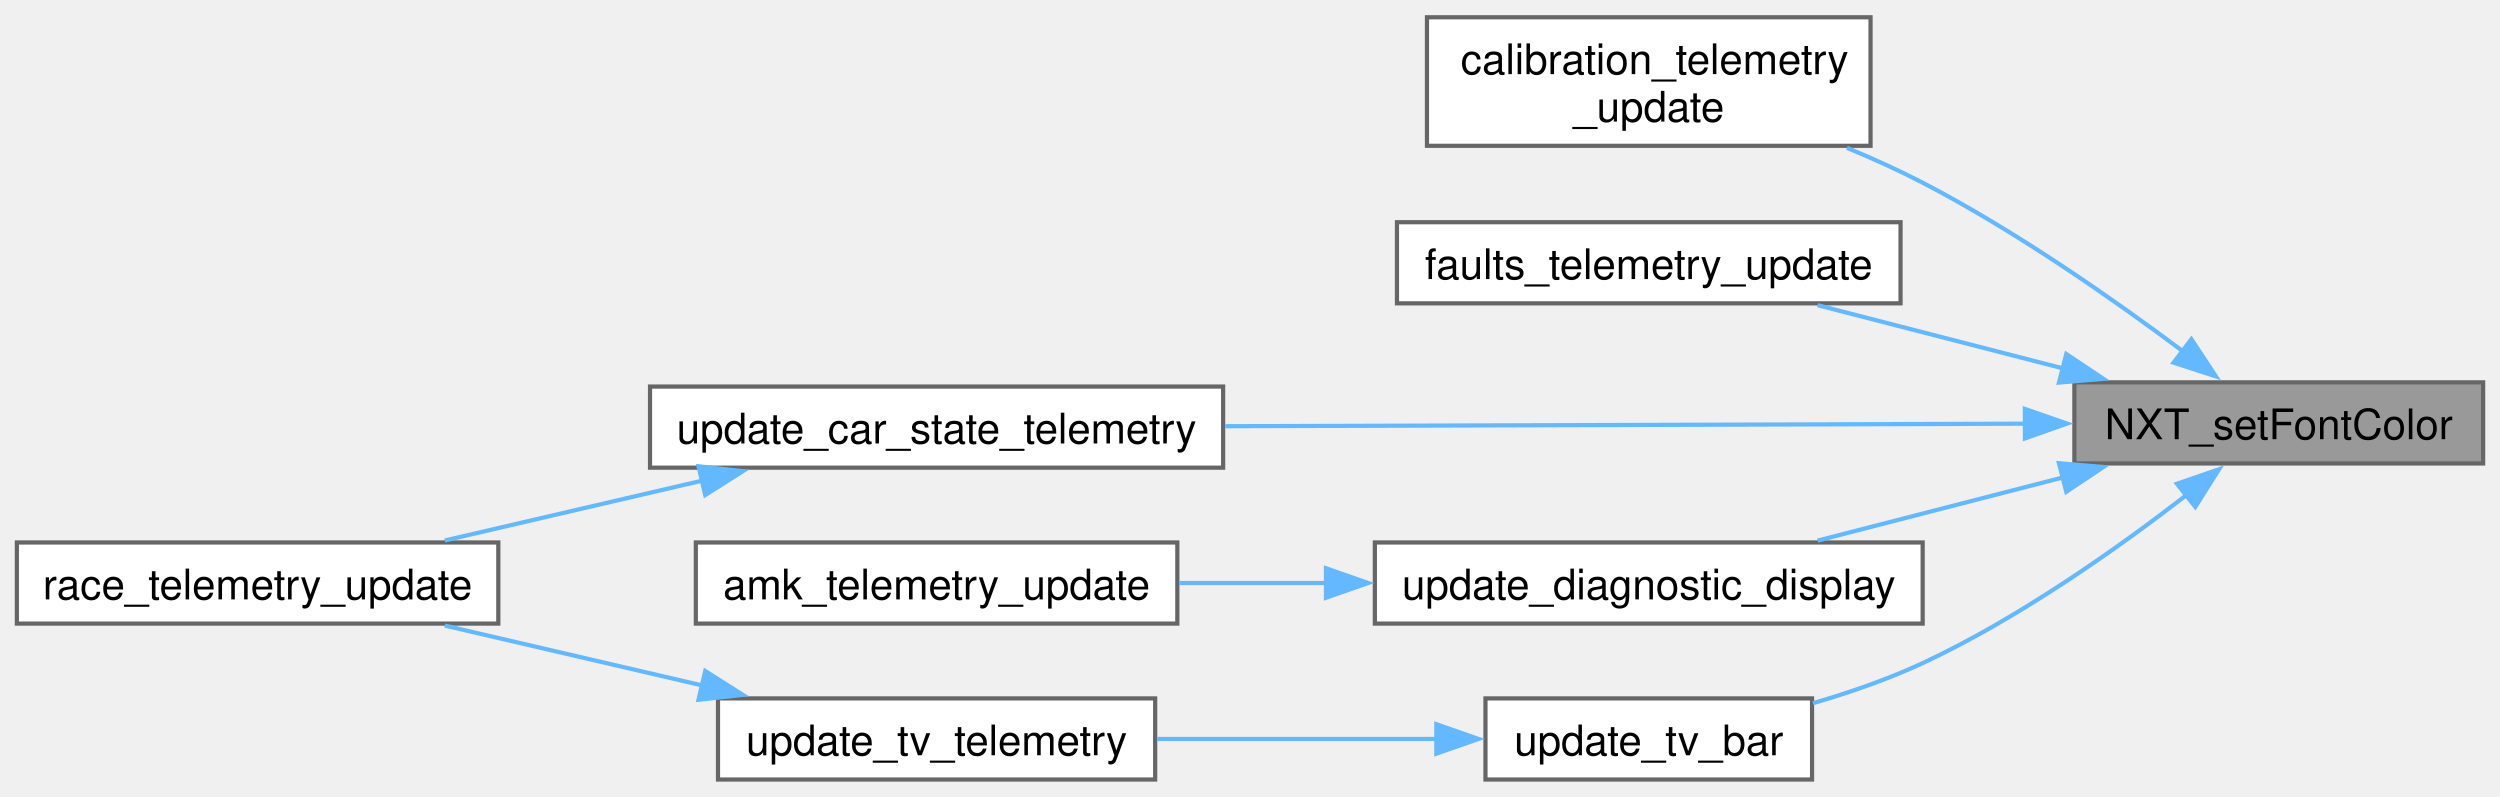
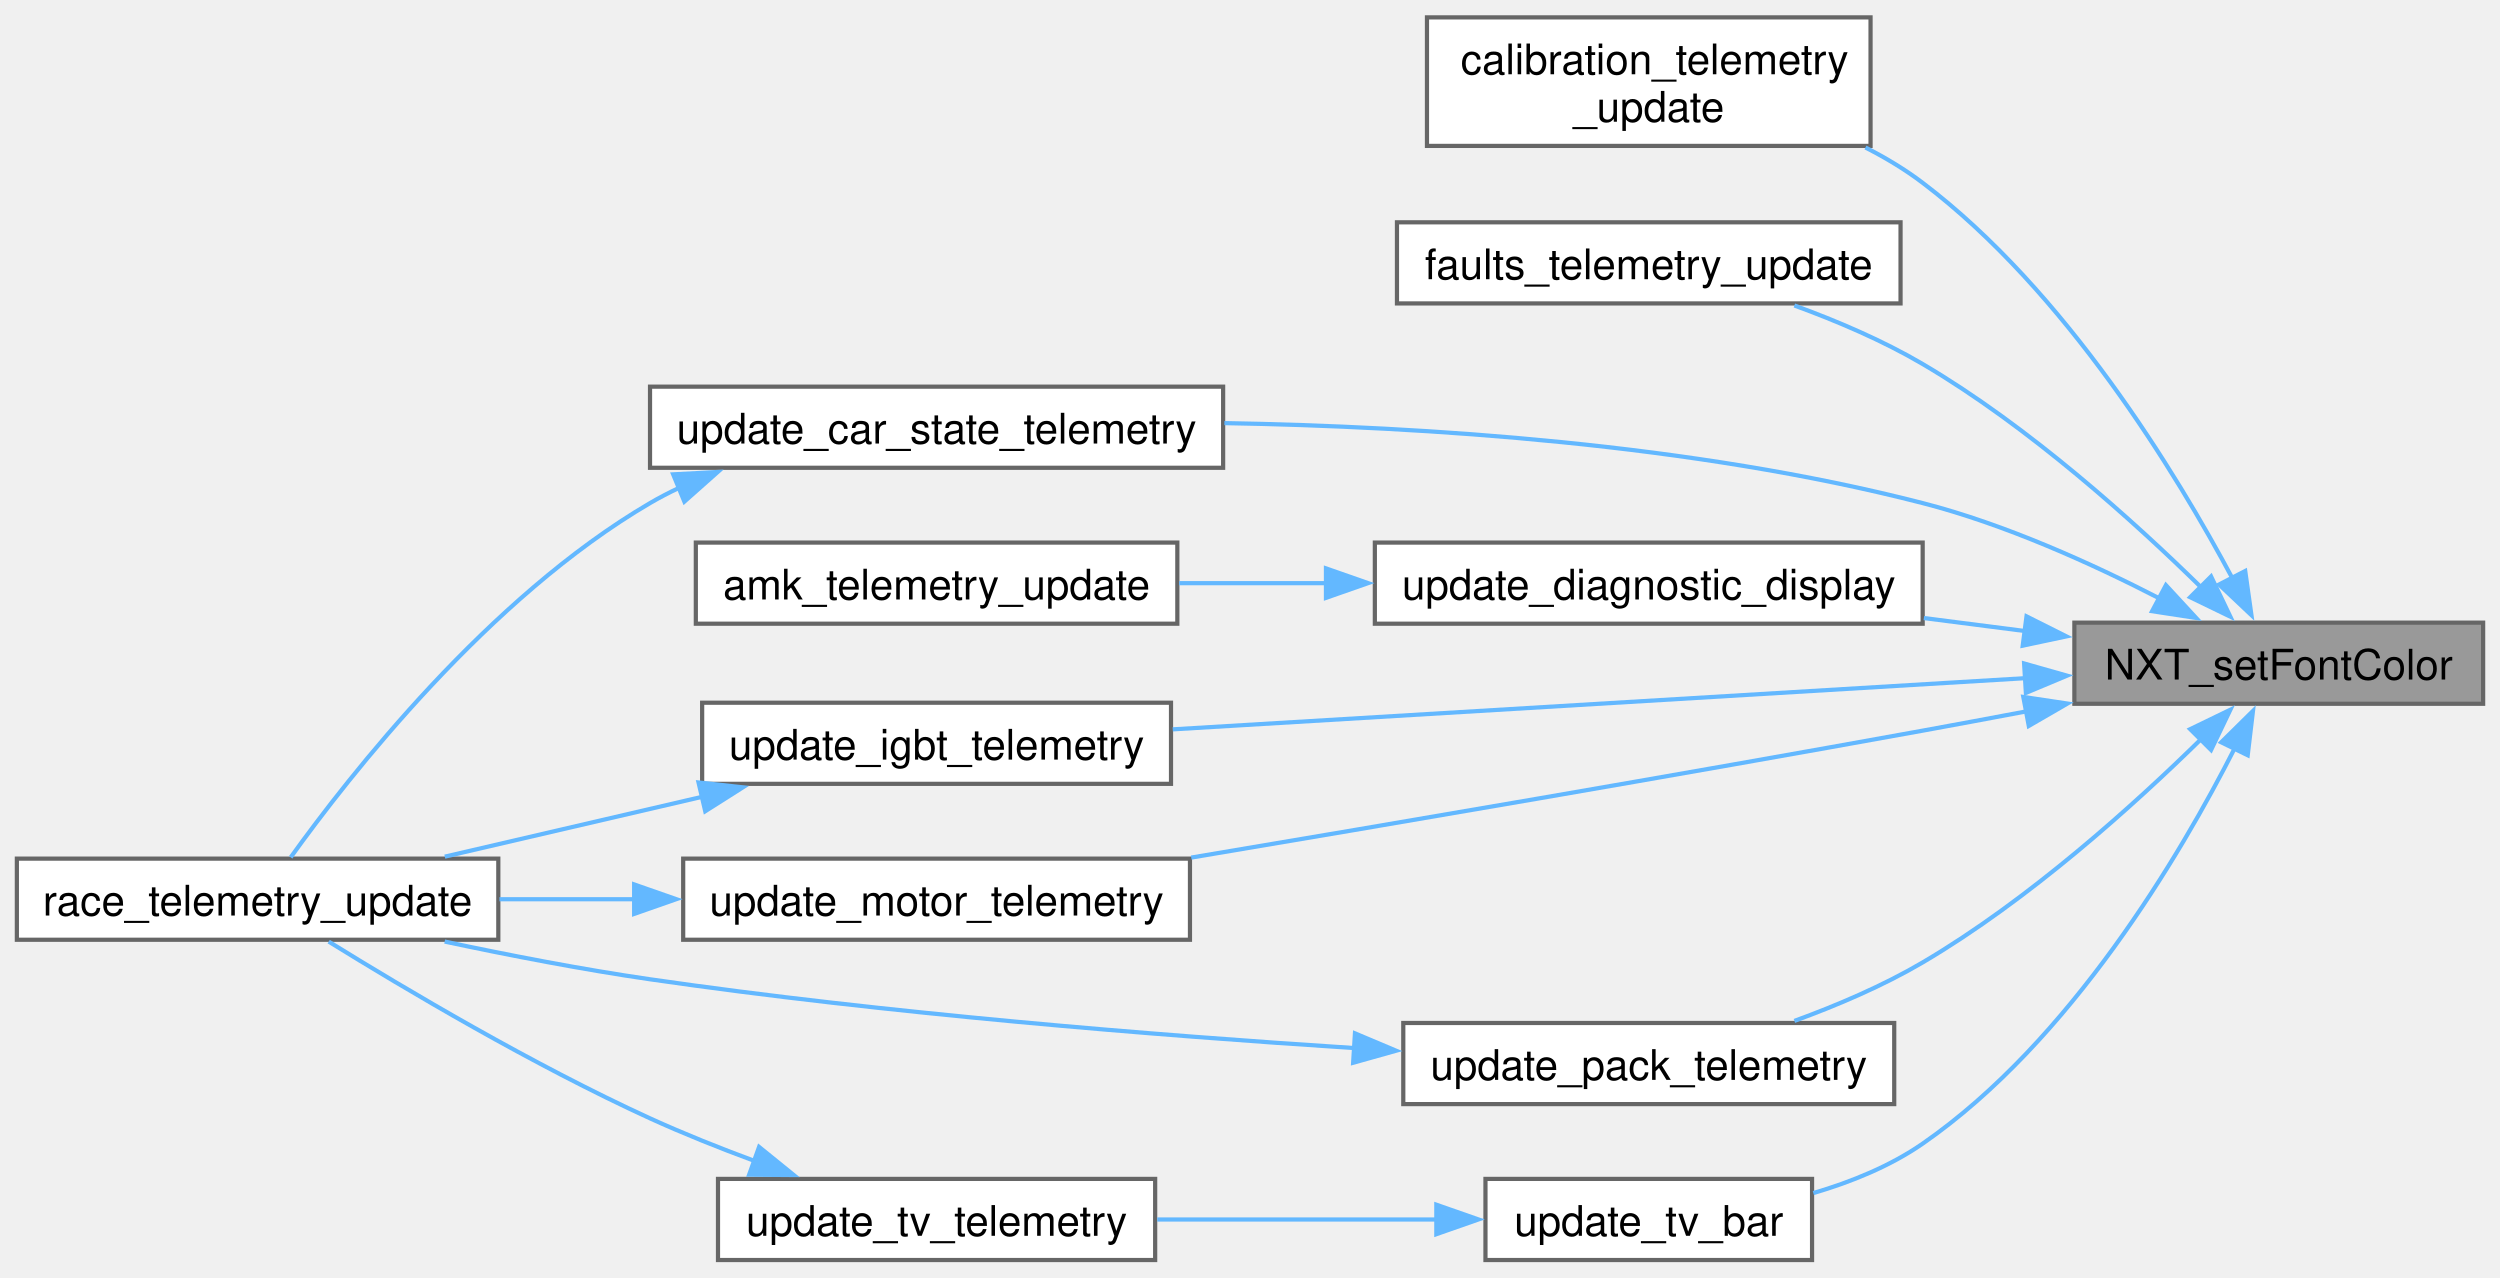
- <svg xmlns="http://www.w3.org/2000/svg" xmlns:xlink="http://www.w3.org/1999/xlink" width="593pt" height="189pt" viewBox="0.00 0.00 593.25 188.88">
-   <g id="graph0" class="graph" transform="scale(1 1) rotate(0) translate(4 184.88)">
+ <svg xmlns="http://www.w3.org/2000/svg" xmlns:xlink="http://www.w3.org/1999/xlink" width="593pt" height="303pt" viewBox="0.00 0.00 593.25 302.88">
+   <g id="graph0" class="graph" transform="scale(1 1) rotate(0) translate(4 298.88)">
    <g id="Node000001" class="node">
      <g id="a_Node000001">
        <a xlink:title="Sets the font color of a specified object on the Nextion display.">
-           <polygon fill="#999999" stroke="#666666" points="585.25,-94.25 488.25,-94.25 488.25,-75 585.25,-75 585.25,-94.25" />
-           <text text-anchor="middle" x="536.75" y="-80.75" font-family="Helvetica,sans-Serif" font-size="10.00">NXT_setFontColor</text>
+           <polygon fill="#999999" stroke="#666666" points="585.25,-151.25 488.25,-151.25 488.25,-132 585.25,-132 585.25,-151.25" />
+           <text text-anchor="middle" x="536.75" y="-137.75" font-family="Helvetica,sans-Serif" font-size="10.00">NXT_setFontColor</text>
        </a>
      </g>
    </g>
    <g id="Node000002" class="node">
      <g id="a_Node000002">
        <a xlink:href="calibration_8c.html#ada13ef83abd18bb0bca101454a62ab22" target="_top" xlink:title="Updates the LCD display with current pedal telemetry data when on CALIBRATION page.">
-           <polygon fill="white" stroke="#666666" points="439.88,-180.88 334.62,-180.88 334.62,-150.38 439.88,-150.38 439.88,-180.88" />
-           <text text-anchor="start" x="342.62" y="-167.38" font-family="Helvetica,sans-Serif" font-size="10.00">calibration_telemetry</text>
-           <text text-anchor="middle" x="387.25" y="-156.12" font-family="Helvetica,sans-Serif" font-size="10.00">_update</text>
+           <polygon fill="white" stroke="#666666" points="439.88,-294.88 334.62,-294.88 334.62,-264.38 439.88,-264.38 439.88,-294.88" />
+           <text text-anchor="start" x="342.62" y="-281.38" font-family="Helvetica,sans-Serif" font-size="10.00">calibration_telemetry</text>
+           <text text-anchor="middle" x="387.25" y="-270.12" font-family="Helvetica,sans-Serif" font-size="10.00">_update</text>
        </a>
      </g>
    </g>
    <g id="edge1_Node000001_Node000002" class="edge">
      <g id="a_edge1_Node000001_Node000002">
        <a xlink:title=" ">
-           <path fill="none" stroke="#63b8ff" d="M514.31,-101.39C497.95,-113.64 474.52,-130.06 452.25,-141.62 446.56,-144.58 440.43,-147.35 434.29,-149.89" />
-           <polygon fill="#63b8ff" stroke="#63b8ff" points="516.02,-104.49 521.85,-95.65 511.78,-98.92 516.02,-104.49" />
+           <path fill="none" stroke="#63b8ff" d="M525.86,-161.57C512.42,-186.76 486.14,-229.93 452.25,-255.62 448.09,-258.78 443.47,-261.56 438.67,-264" />
+           <polygon fill="#63b8ff" stroke="#63b8ff" points="528.79,-163.51 530.27,-153.02 522.57,-160.3 528.79,-163.51" />
        </a>
      </g>
    </g>
    <g id="Node000003" class="node">
      <g id="a_Node000003">
        <a xlink:href="dashboard_2driver__interface_2pages_2faults_8c.html#a9b3a3d15a61836bc8747994b6fd90be1" target="_top" xlink:title=" ">
-           <polygon fill="white" stroke="#666666" points="447,-132.25 327.5,-132.25 327.5,-113 447,-113 447,-132.25" />
-           <text text-anchor="middle" x="387.25" y="-118.75" font-family="Helvetica,sans-Serif" font-size="10.00">faults_telemetry_update</text>
+           <polygon fill="white" stroke="#666666" points="447,-246.25 327.5,-246.25 327.5,-227 447,-227 447,-246.25" />
+           <text text-anchor="middle" x="387.25" y="-232.75" font-family="Helvetica,sans-Serif" font-size="10.00">faults_telemetry_update</text>
        </a>
      </g>
    </g>
    <g id="edge2_Node000001_Node000003" class="edge">
      <g id="a_edge2_Node000001_Node000003">
        <a xlink:title=" ">
-           <path fill="none" stroke="#63b8ff" d="M485.7,-97.52C466.64,-102.43 445.21,-107.95 427.32,-112.56" />
-           <polygon fill="#63b8ff" stroke="#63b8ff" points="486.33,-100.97 495.14,-95.09 484.59,-94.19 486.33,-100.97" />
+           <path fill="none" stroke="#63b8ff" d="M518.44,-159.52C502.45,-175.22 477.44,-197.81 452.25,-212.62 442.84,-218.16 431.93,-222.82 421.81,-226.51" />
+           <polygon fill="#63b8ff" stroke="#63b8ff" points="520.69,-162.22 525.27,-152.66 515.73,-157.28 520.69,-162.22" />
        </a>
      </g>
    </g>
    <g id="Node000004" class="node">
      <g id="a_Node000004">
        <a xlink:href="race_8c.html#af94dd7e3b6512b662e2e44124a1a660c" target="_top" xlink:title=" ">
-           <polygon fill="white" stroke="#666666" points="286.25,-93.25 150.25,-93.25 150.25,-74 286.25,-74 286.25,-93.25" />
-           <text text-anchor="middle" x="218.25" y="-79.75" font-family="Helvetica,sans-Serif" font-size="10.00">update_car_state_telemetry</text>
+           <polygon fill="white" stroke="#666666" points="286.25,-207.25 150.25,-207.25 150.25,-188 286.25,-188 286.25,-207.25" />
+           <text text-anchor="middle" x="218.25" y="-193.75" font-family="Helvetica,sans-Serif" font-size="10.00">update_car_state_telemetry</text>
        </a>
      </g>
    </g>
    <g id="edge3_Node000001_Node000004" class="edge">
      <g id="a_edge3_Node000001_Node000004">
        <a xlink:title=" ">
-           <path fill="none" stroke="#63b8ff" d="M476.59,-84.44C422.69,-84.27 343.12,-84.02 286.75,-83.84" />
-           <polygon fill="#63b8ff" stroke="#63b8ff" points="476.5,-87.94 486.51,-84.47 476.52,-80.94 476.5,-87.94" />
+           <path fill="none" stroke="#63b8ff" d="M508.34,-157.05C492.46,-165.23 471.8,-174.59 452.25,-179.62 397.64,-193.69 333.64,-197.79 286.55,-198.6" />
+           <polygon fill="#63b8ff" stroke="#63b8ff" points="509.97,-160.15 517.16,-152.36 506.69,-153.97 509.97,-160.15" />
        </a>
      </g>
    </g>
    <g id="Node000006" class="node">
      <g id="a_Node000006">
        <a xlink:href="source_2dashboard_2driver__interface_2pages_2amk_8c.html#a5f6b536f6321e775c008ec56b941c1cb" target="_top" xlink:title=" ">
-           <polygon fill="white" stroke="#666666" points="452.25,-56.25 322.25,-56.25 322.25,-37 452.25,-37 452.25,-56.25" />
-           <text text-anchor="middle" x="387.25" y="-42.75" font-family="Helvetica,sans-Serif" font-size="10.00">update_diagnostic_display</text>
+           <polygon fill="white" stroke="#666666" points="452.25,-170.25 322.25,-170.25 322.25,-151 452.25,-151 452.25,-170.25" />
+           <text text-anchor="middle" x="387.25" y="-156.75" font-family="Helvetica,sans-Serif" font-size="10.00">update_diagnostic_display</text>
        </a>
      </g>
    </g>
    <g id="edge5_Node000001_Node000006" class="edge">
      <g id="a_edge5_Node000001_Node000006">
        <a xlink:title=" ">
-           <path fill="none" stroke="#63b8ff" d="M485.7,-71.73C466.64,-66.82 445.21,-61.3 427.32,-56.69" />
-           <polygon fill="#63b8ff" stroke="#63b8ff" points="484.59,-75.06 495.14,-74.16 486.33,-68.28 484.59,-75.06" />
+           <path fill="none" stroke="#63b8ff" d="M476.51,-149.26C468.62,-150.27 460.5,-151.32 452.53,-152.34" />
+           <polygon fill="#63b8ff" stroke="#63b8ff" points="476.89,-152.74 486.36,-147.99 475.99,-145.79 476.89,-152.74" />
        </a>
      </g>
    </g>
    <g id="Node000008" class="node">
      <g id="a_Node000008">
+         <a xlink:href="race_8c.html#ac86b7955f40539589f8904e0213c368e" target="_top" xlink:title=" ">
+           <polygon fill="white" stroke="#666666" points="273.88,-132.25 162.62,-132.25 162.62,-113 273.88,-113 273.88,-132.25" />
+           <text text-anchor="middle" x="218.25" y="-118.75" font-family="Helvetica,sans-Serif" font-size="10.00">update_igbt_telemetry</text>
+         </a>
+       </g>
+     </g>
+     <g id="edge7_Node000001_Node000008" class="edge">
+       <g id="a_edge7_Node000001_Node000008">
+         <a xlink:title=" ">
+           <path fill="none" stroke="#63b8ff" d="M476.84,-138.09C418.83,-134.61 330.92,-129.33 274.29,-125.93" />
+           <polygon fill="#63b8ff" stroke="#63b8ff" points="476.32,-141.56 486.51,-138.67 476.74,-134.58 476.32,-141.56" />
+         </a>
+       </g>
+     </g>
+     <g id="Node000009" class="node">
+       <g id="a_Node000009">
+         <a xlink:href="race_8c.html#a236fe508f9d82e9178cdb22b363116b7" target="_top" xlink:title=" ">
+           <polygon fill="white" stroke="#666666" points="278.38,-95.25 158.12,-95.25 158.12,-76 278.38,-76 278.38,-95.25" />
+           <text text-anchor="middle" x="218.25" y="-81.75" font-family="Helvetica,sans-Serif" font-size="10.00">update_motor_telemetry</text>
+         </a>
+       </g>
+     </g>
+     <g id="edge9_Node000001_Node000009" class="edge">
+       <g id="a_edge9_Node000001_Node000009">
+         <a xlink:title=" ">
+           <path fill="none" stroke="#63b8ff" d="M476.93,-130.21C468.65,-128.64 460.24,-127.08 452.25,-125.62 393.29,-114.92 325.8,-103.41 278.68,-95.5" />
+           <polygon fill="#63b8ff" stroke="#63b8ff" points="476.13,-133.62 486.6,-132.05 477.43,-126.74 476.13,-133.62" />
+         </a>
+       </g>
+     </g>
+     <g id="Node000010" class="node">
+       <g id="a_Node000010">
+         <a xlink:href="race_8c.html#a218ea7152d92e1c6574e594de6c5f0be" target="_top" xlink:title=" ">
+           <polygon fill="white" stroke="#666666" points="445.5,-56.25 329,-56.25 329,-37 445.5,-37 445.5,-56.25" />
+           <text text-anchor="middle" x="387.25" y="-42.75" font-family="Helvetica,sans-Serif" font-size="10.00">update_pack_telemetry</text>
+         </a>
+       </g>
+     </g>
+     <g id="edge11_Node000001_Node000010" class="edge">
+       <g id="a_edge11_Node000001_Node000010">
+         <a xlink:title=" ">
+           <path fill="none" stroke="#63b8ff" d="M518.44,-123.73C502.45,-108.03 477.44,-85.44 452.25,-70.62 442.84,-65.09 431.93,-60.43 421.81,-56.74" />
+           <polygon fill="#63b8ff" stroke="#63b8ff" points="515.73,-125.97 525.27,-130.59 520.69,-121.03 515.73,-125.97" />
+         </a>
+       </g>
+     </g>
+     <g id="Node000011" class="node">
+       <g id="a_Node000011">
        <a xlink:href="race_8c.html#ae54e1380740da10a82a20f9599c83c47" target="_top" xlink:title=" ">
          <polygon fill="white" stroke="#666666" points="426,-19.25 348.5,-19.25 348.5,0 426,0 426,-19.25" />
          <text text-anchor="middle" x="387.25" y="-5.75" font-family="Helvetica,sans-Serif" font-size="10.00">update_tv_bar</text>
        </a>
      </g>
    </g>
-     <g id="edge7_Node000001_Node000008" class="edge">
-       <g id="a_edge7_Node000001_Node000008">
-         <a xlink:title=" ">
-           <path fill="none" stroke="#63b8ff" d="M515.15,-67.74C498.91,-55.15 475.25,-38.36 452.25,-27.62 444.09,-23.82 434.96,-20.66 426.21,-18.11" />
-           <polygon fill="#63b8ff" stroke="#63b8ff" points="512.59,-70.18 522.6,-73.64 516.94,-64.69 512.59,-70.18" />
+     <g id="edge13_Node000001_Node000011" class="edge">
+       <g id="a_edge13_Node000001_Node000011">
+         <a xlink:title=" ">
+           <path fill="none" stroke="#63b8ff" d="M526.38,-121.61C513.36,-95.99 487.37,-51.98 452.25,-27.62 444.57,-22.3 435.34,-18.54 426.31,-15.89" />
+           <polygon fill="#63b8ff" stroke="#63b8ff" points="523.09,-122.86 530.63,-130.3 529.38,-119.78 523.09,-122.86" />
        </a>
      </g>
    </g>
    <g id="Node000005" class="node">
      <g id="a_Node000005">
        <a xlink:href="race_8c.html#a07291ac7d61fe81b6a92f48d9b55b092" target="_top" xlink:title="Updates telemetry data on the race dashboard LCD display.">
-           <polygon fill="white" stroke="#666666" points="114.25,-56.25 0,-56.25 0,-37 114.25,-37 114.25,-56.25" />
-           <text text-anchor="middle" x="57.13" y="-42.75" font-family="Helvetica,sans-Serif" font-size="10.00">race_telemetry_update</text>
+           <polygon fill="white" stroke="#666666" points="114.25,-95.25 0,-95.25 0,-76 114.25,-76 114.25,-95.25" />
+           <text text-anchor="middle" x="57.13" y="-81.75" font-family="Helvetica,sans-Serif" font-size="10.00">race_telemetry_update</text>
        </a>
      </g>
    </g>
    <g id="edge4_Node000004_Node000005" class="edge">
      <g id="a_edge4_Node000004_Node000005">
        <a xlink:title=" ">
-           <path fill="none" stroke="#63b8ff" d="M162.65,-70.93C142.69,-66.29 120.4,-61.11 101.55,-56.72" />
-           <polygon fill="#63b8ff" stroke="#63b8ff" points="161.76,-74.32 172.29,-73.17 163.35,-67.5 161.76,-74.32" />
+           <path fill="none" stroke="#63b8ff" d="M157.09,-183.21C154.74,-182.1 152.45,-180.91 150.25,-179.62 111.98,-157.25 78.81,-114.81 64.98,-95.56" />
+           <polygon fill="#63b8ff" stroke="#63b8ff" points="155.74,-186.44 166.32,-187 158.4,-179.97 155.74,-186.44" />
        </a>
      </g>
    </g>
    <g id="Node000007" class="node">
      <g id="a_Node000007">
        <a xlink:href="source_2dashboard_2driver__interface_2pages_2amk_8c.html#a062432901dfe910f61a8fdfa5b2a71ba" target="_top" xlink:title=" ">
-           <polygon fill="white" stroke="#666666" points="275.38,-56.25 161.12,-56.25 161.12,-37 275.38,-37 275.38,-56.25" />
-           <text text-anchor="middle" x="218.25" y="-42.75" font-family="Helvetica,sans-Serif" font-size="10.00">amk_telemetry_update</text>
+           <polygon fill="white" stroke="#666666" points="275.38,-170.25 161.12,-170.25 161.12,-151 275.38,-151 275.38,-170.25" />
+           <text text-anchor="middle" x="218.25" y="-156.75" font-family="Helvetica,sans-Serif" font-size="10.00">amk_telemetry_update</text>
        </a>
      </g>
    </g>
    <g id="edge6_Node000006_Node000007" class="edge">
      <g id="a_edge6_Node000006_Node000007">
        <a xlink:title=" ">
-           <path fill="none" stroke="#63b8ff" d="M310.94,-46.62C299.13,-46.62 287.1,-46.62 275.8,-46.62" />
-           <polygon fill="#63b8ff" stroke="#63b8ff" points="310.65,-50.13 320.65,-46.63 310.65,-43.13 310.65,-50.13" />
-         </a>
-       </g>
-     </g>
-     <g id="Node000009" class="node">
-       <g id="a_Node000009">
+           <path fill="none" stroke="#63b8ff" d="M310.94,-160.62C299.13,-160.62 287.1,-160.62 275.8,-160.62" />
+           <polygon fill="#63b8ff" stroke="#63b8ff" points="310.65,-164.13 320.65,-160.63 310.65,-157.13 310.65,-164.13" />
+         </a>
+       </g>
+     </g>
+     <g id="edge8_Node000008_Node000005" class="edge">
+       <g id="a_edge8_Node000008_Node000005">
+         <a xlink:title=" ">
+           <path fill="none" stroke="#63b8ff" d="M162.65,-109.93C142.69,-105.29 120.4,-100.11 101.55,-95.72" />
+           <polygon fill="#63b8ff" stroke="#63b8ff" points="161.76,-113.32 172.29,-112.17 163.35,-106.5 161.76,-113.32" />
+         </a>
+       </g>
+     </g>
+     <g id="edge10_Node000009_Node000005" class="edge">
+       <g id="a_edge10_Node000009_Node000005">
+         <a xlink:title=" ">
+           <path fill="none" stroke="#63b8ff" d="M146.5,-85.62C135.8,-85.62 124.87,-85.62 114.52,-85.62" />
+           <polygon fill="#63b8ff" stroke="#63b8ff" points="146.48,-89.13 156.48,-85.63 146.48,-82.13 146.48,-89.13" />
+         </a>
+       </g>
+     </g>
+     <g id="edge12_Node000010_Node000005" class="edge">
+       <g id="a_edge12_Node000010_Node000005">
+         <a xlink:title=" ">
+           <path fill="none" stroke="#63b8ff" d="M317.48,-50.29C270.27,-53.33 206.27,-58.5 150.25,-66.62 134.25,-68.94 116.85,-72.31 101.52,-75.57" />
+           <polygon fill="#63b8ff" stroke="#63b8ff" points="317.53,-53.79 327.3,-49.67 317.1,-46.81 317.53,-53.79" />
+         </a>
+       </g>
+     </g>
+     <g id="Node000012" class="node">
+       <g id="a_Node000012">
        <a xlink:href="race_8c.html#a23d373791f5cc32fa773c0be7796cd1d" target="_top" xlink:title=" ">
          <polygon fill="white" stroke="#666666" points="270.12,-19.25 166.38,-19.25 166.38,0 270.12,0 270.12,-19.25" />
          <text text-anchor="middle" x="218.25" y="-5.75" font-family="Helvetica,sans-Serif" font-size="10.00">update_tv_telemetry</text>
        </a>
      </g>
    </g>
-     <g id="edge8_Node000008_Node000009" class="edge">
-       <g id="a_edge8_Node000008_Node000009">
+     <g id="edge14_Node000011_Node000012" class="edge">
+       <g id="a_edge14_Node000011_Node000012">
        <a xlink:title=" ">
          <path fill="none" stroke="#63b8ff" d="M337.13,-9.62C316.2,-9.62 291.78,-9.62 270.61,-9.62" />
          <polygon fill="#63b8ff" stroke="#63b8ff" points="336.84,-13.13 346.84,-9.63 336.84,-6.13 336.84,-13.13" />
        </a>
      </g>
    </g>
-     <g id="edge9_Node000009_Node000005" class="edge">
-       <g id="a_edge9_Node000009_Node000005">
-         <a xlink:title=" ">
-           <path fill="none" stroke="#63b8ff" d="M162.65,-22.32C142.69,-26.96 120.4,-32.14 101.55,-36.53" />
-           <polygon fill="#63b8ff" stroke="#63b8ff" points="163.35,-25.75 172.29,-20.08 161.76,-18.93 163.35,-25.75" />
+     <g id="edge15_Node000012_Node000005" class="edge">
+       <g id="a_edge15_Node000012_Node000005">
+         <a xlink:title=" ">
+           <path fill="none" stroke="#63b8ff" d="M175.08,-23.5C166.74,-26.58 158.14,-30.02 150.25,-33.62 122.52,-46.3 92.02,-64.4 74,-75.56" />
+           <polygon fill="#63b8ff" stroke="#63b8ff" points="176.13,-26.84 184.36,-20.17 173.77,-20.25 176.13,-26.84" />
        </a>
      </g>
    </g>
  </g>
</svg>
